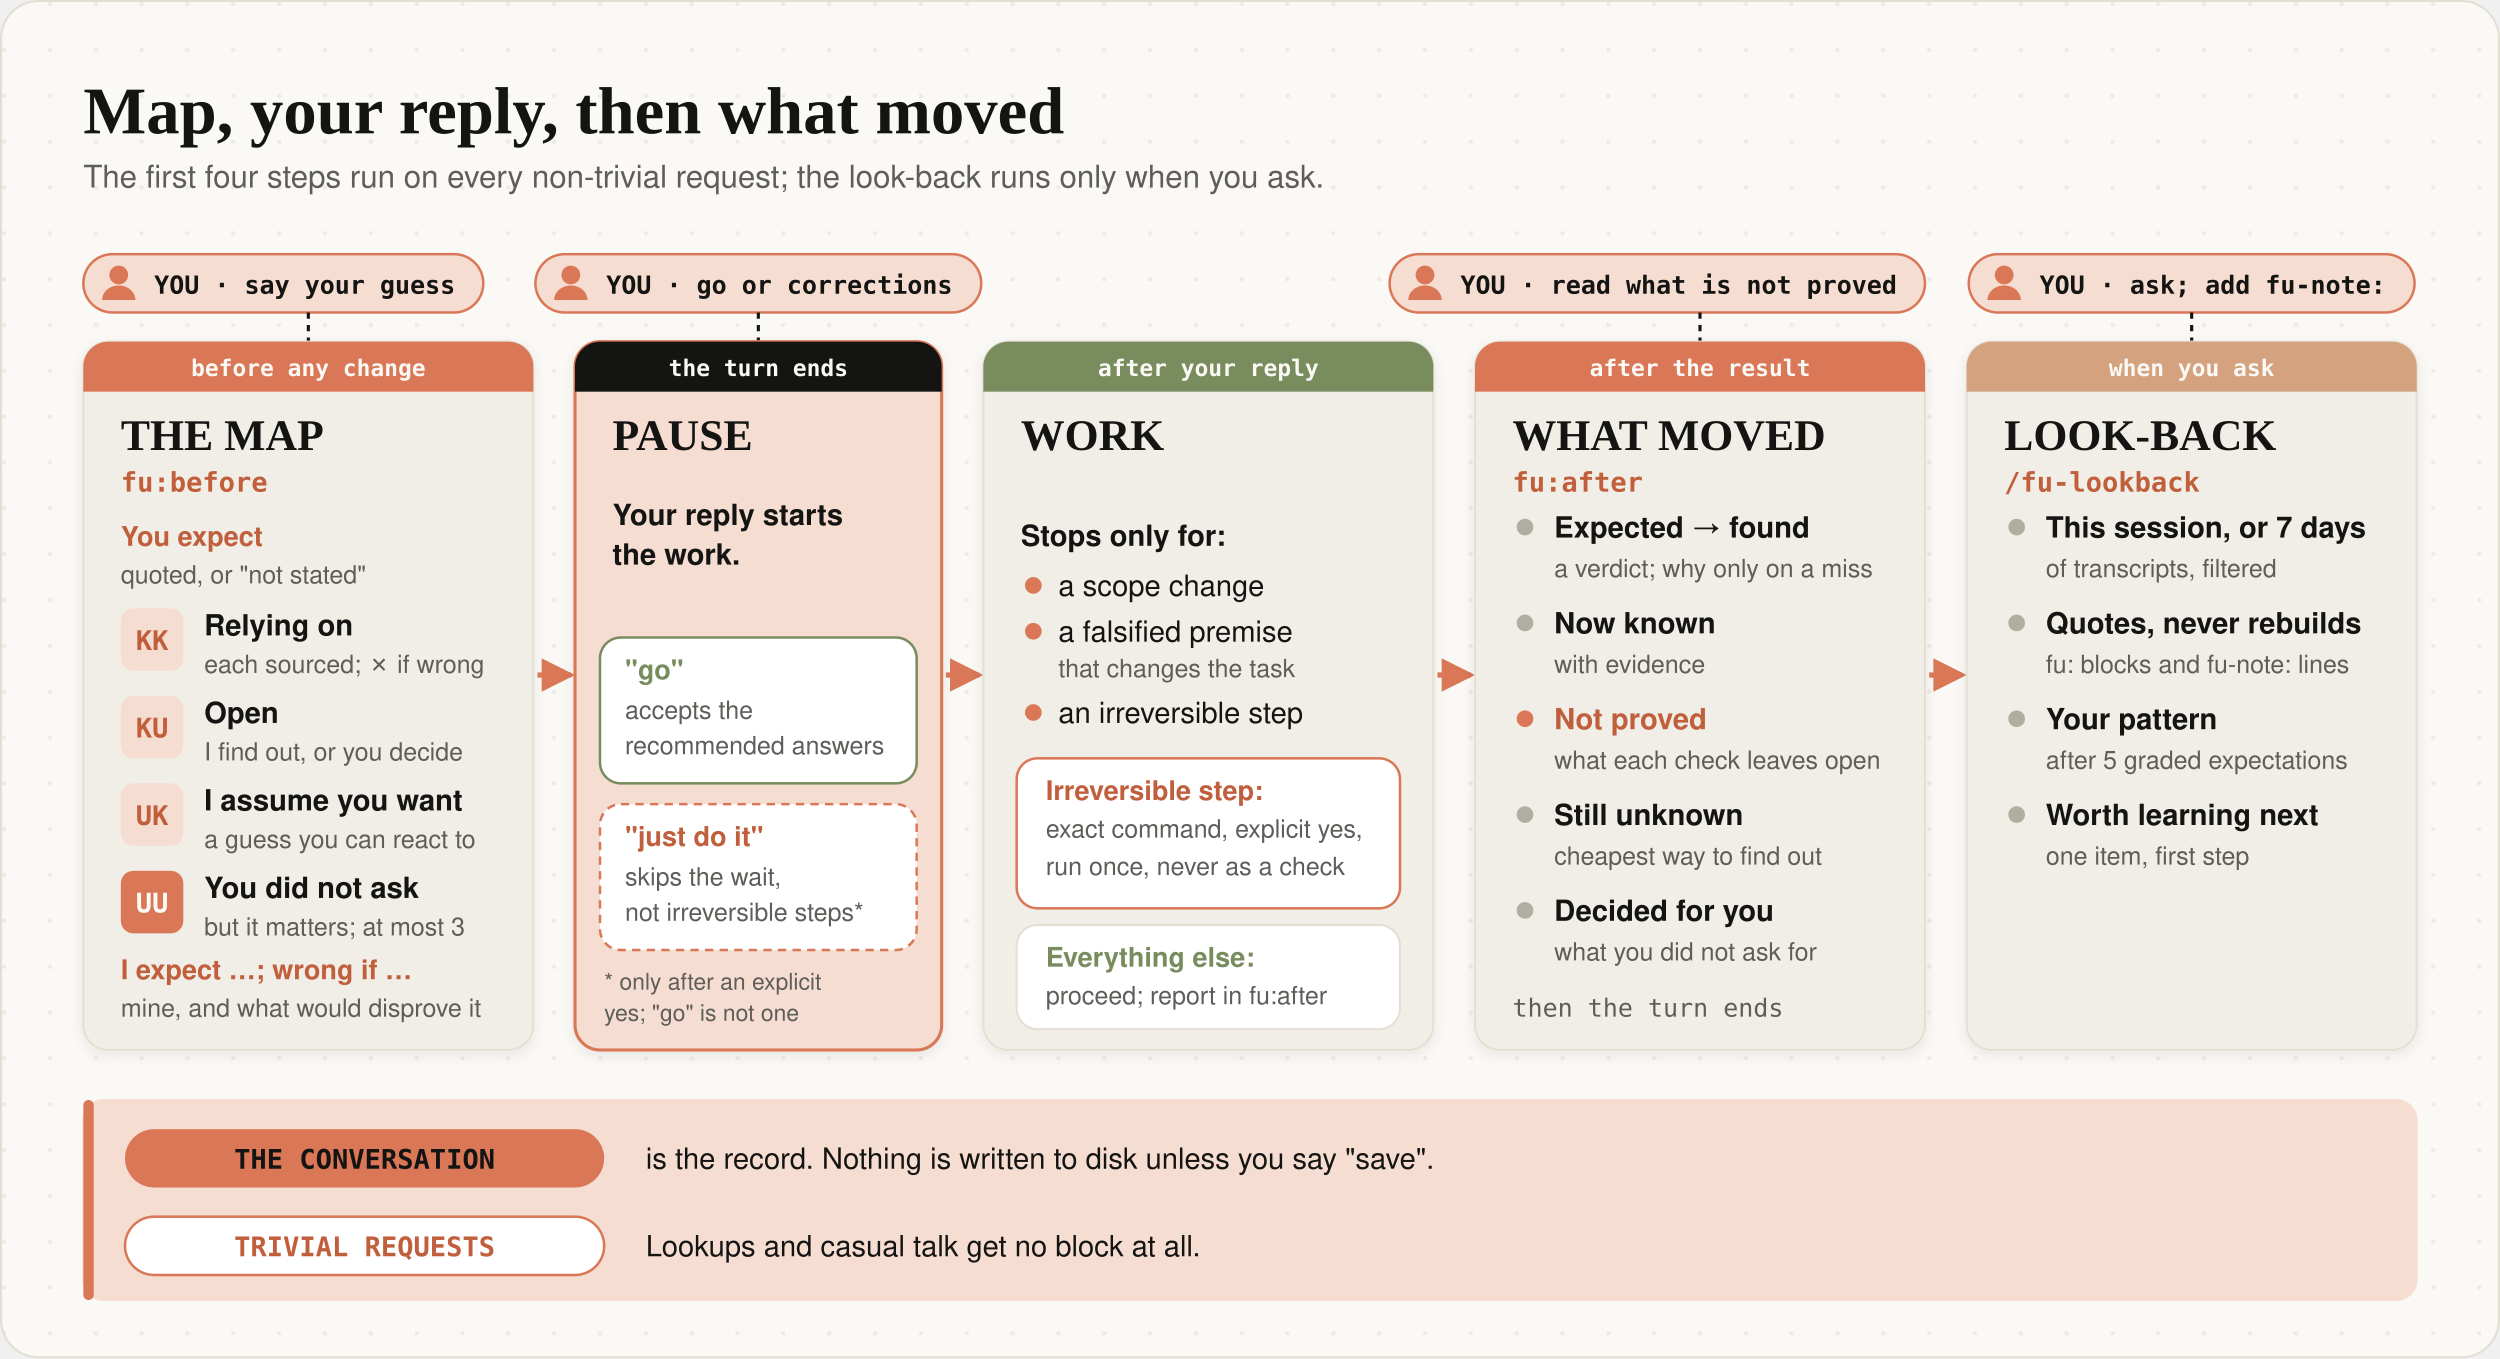
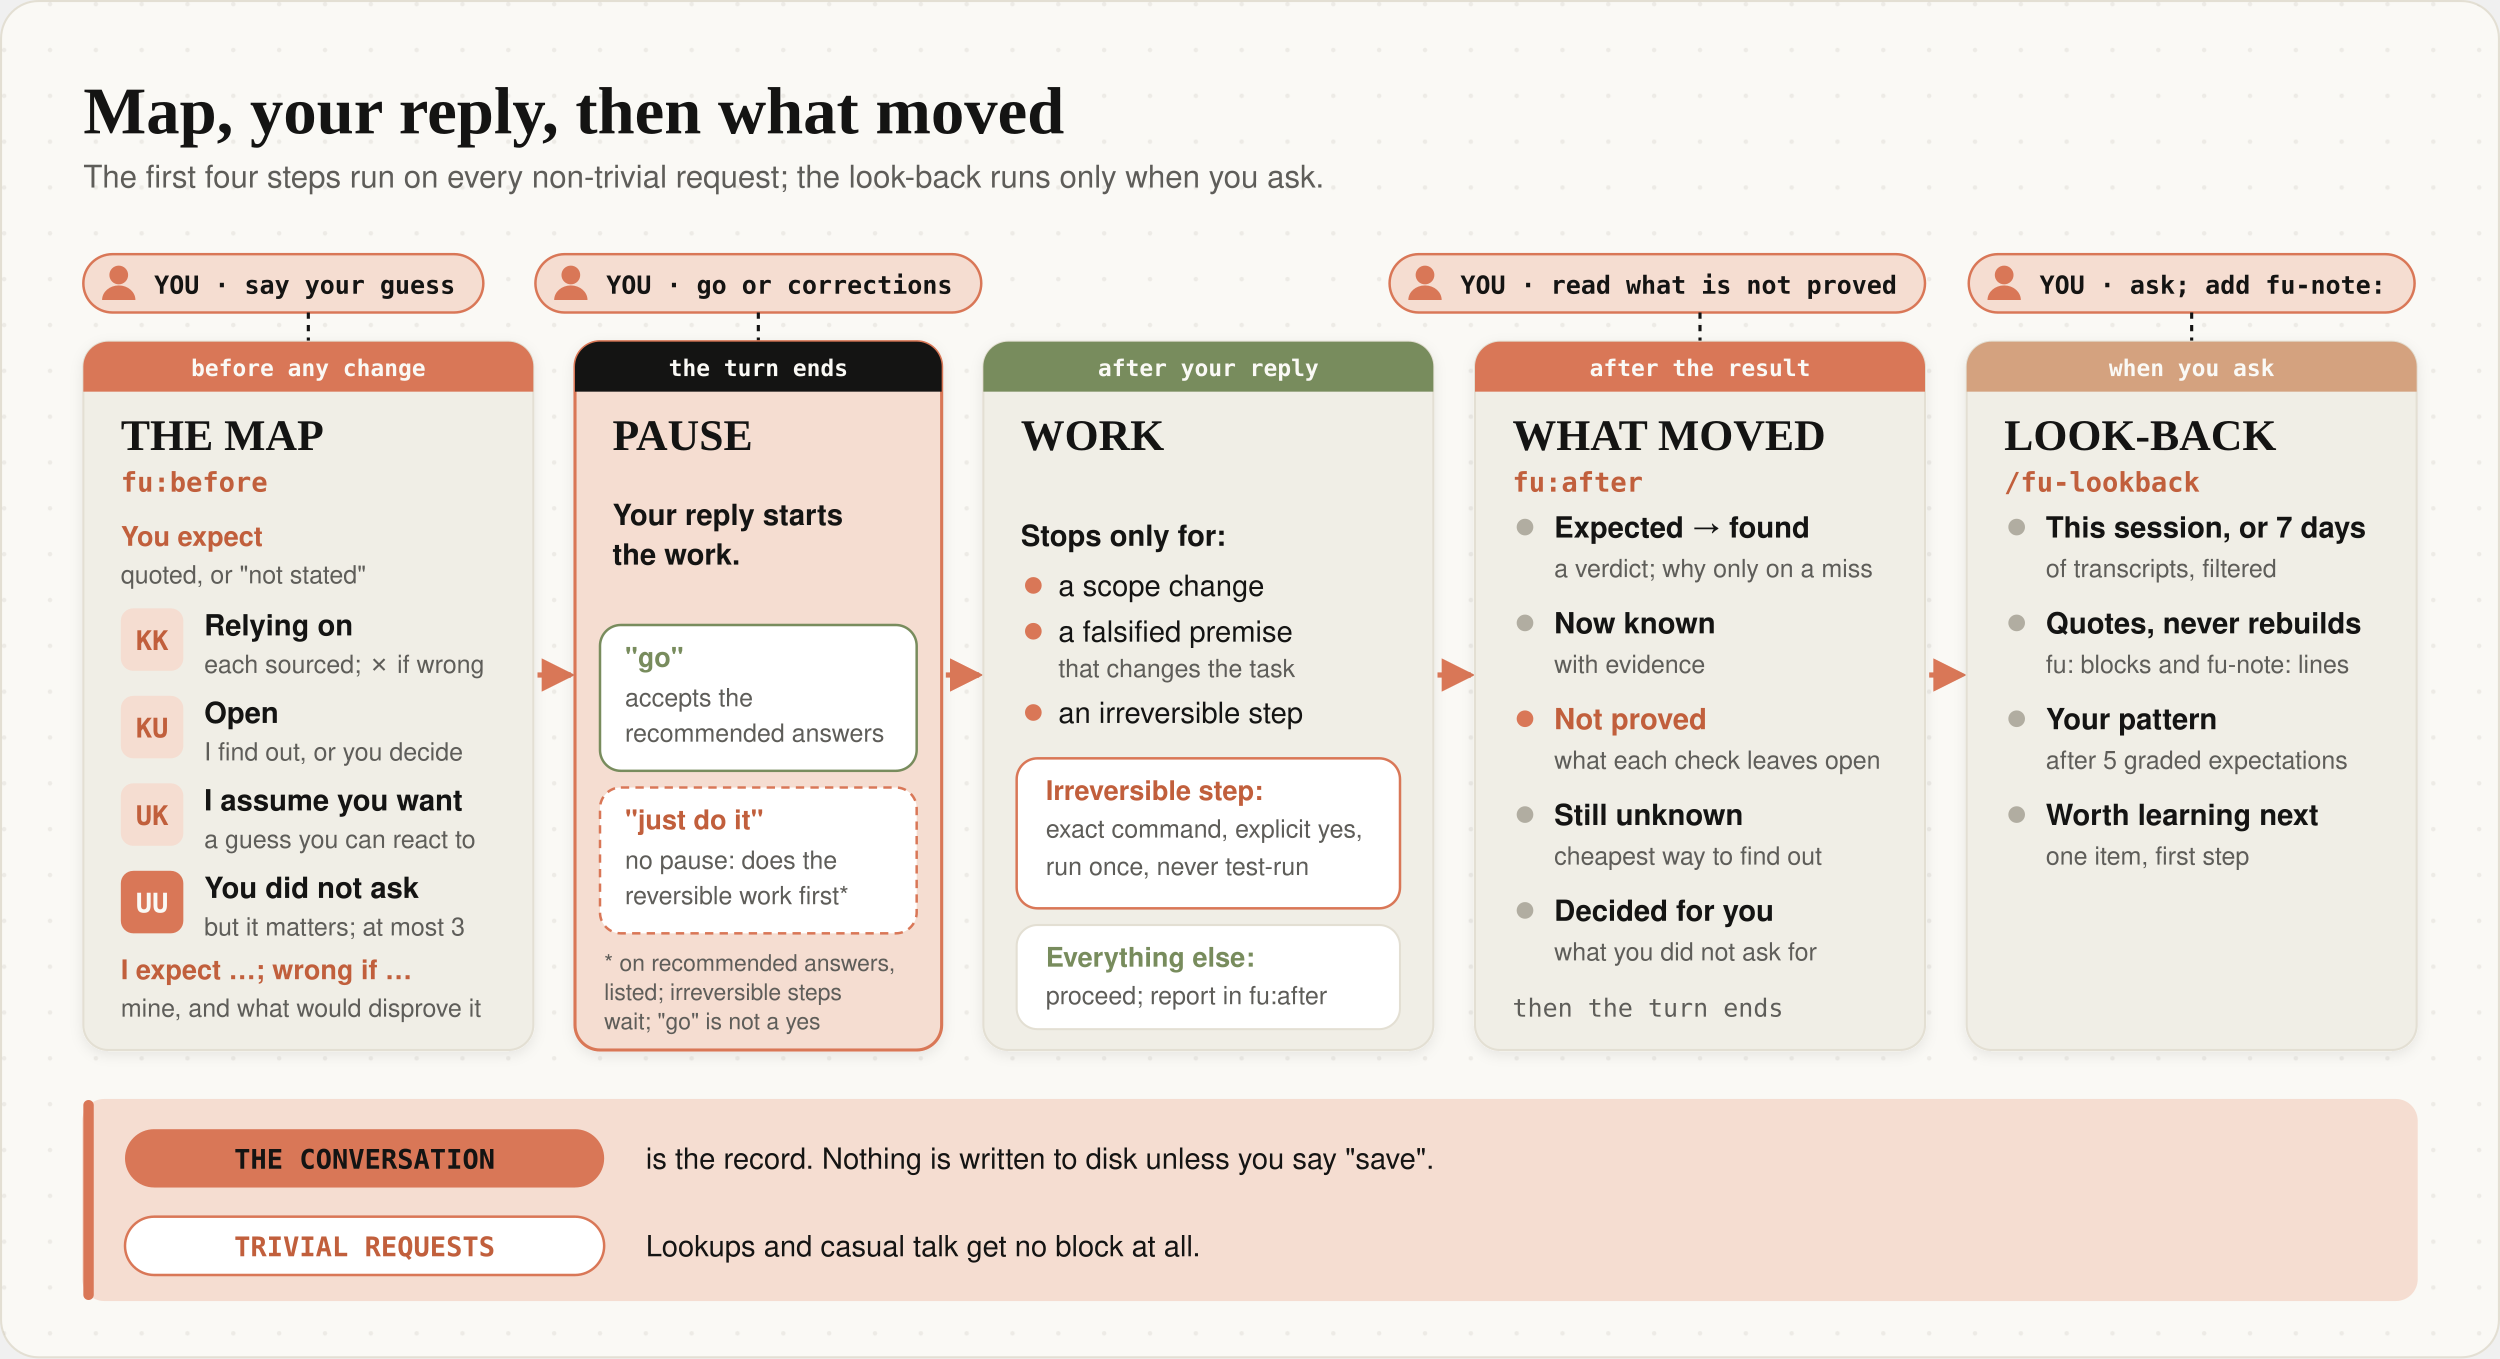
<svg xmlns="http://www.w3.org/2000/svg" width="1200" height="652" viewBox="0 0 1200 652" role="img" aria-labelledby="t d">
  <defs>
    <marker id="ah" viewBox="0 0 10 10" refX="8" refY="5" markerWidth="8" markerHeight="8" orient="auto-start-reverse">
      <path d="M1 1L9 5L1 9z" fill="#D97757" />
    </marker>
    <marker id="ahc" viewBox="0 0 10 10" refX="8" refY="5" markerWidth="7" markerHeight="7" orient="auto-start-reverse">
      <path d="M1 1L9 5L1 9z" fill="#B1ADA1" />
    </marker>
    <marker id="ahg" viewBox="0 0 10 10" refX="8" refY="5" markerWidth="8" markerHeight="8" orient="auto-start-reverse">
      <path d="M1 1L9 5L1 9z" fill="#788C5D" />
    </marker>
    <filter id="sh" x="-5%" y="-5%" width="110%" height="120%">
      <feDropShadow dx="0" dy="2" stdDeviation="3" flood-color="#141413" flood-opacity="0.08" />
    </filter>
    <pattern id="dots" width="22" height="22" patternUnits="userSpaceOnUse">
      <circle cx="2" cy="2" r="1.1" fill="#B1ADA1" opacity="0.35" />
    </pattern>
    <linearGradient id="spec" x1="0" x2="1">
      <stop offset="0" stop-color="#788C5D" />
      <stop offset="0.5" stop-color="#D4A27F" />
      <stop offset="1" stop-color="#B5442E" />
    </linearGradient>
  </defs>
  <rect x="0.5" y="0.5" width="1199" height="651" rx="18" fill="#FAF9F5" stroke="#E3DFD3" />
  <rect x="0.5" y="0.5" width="1199" height="651" rx="18" fill="url(#dots)" opacity="0.5" />
  <g transform="translate(0 -28)">
    <text x="40" y="92" font-family="Georgia, 'Times New Roman', serif" font-size="32" fill="#141413" font-weight="700">Map, your reply, then what moved</text>
    <text x="40" y="118" font-family="-apple-system, 'Segoe UI', Helvetica, Arial, sans-serif" font-size="15" fill="#5E5D59">The first four steps run on every non-trivial request; the look-back runs only when you ask.</text>
    <rect x="40" y="150" width="192" height="28" rx="14" fill="#F5DDD1" stroke="#D97757" stroke-width="1.2" />
    <circle cx="57" cy="160" r="4.5" fill="#D97757" />
    <path d="M49 172a8 7 0 0 1 16 0z" fill="#D97757" />
    <text x="74" y="169" font-family="ui-monospace, SFMono-Regular, Menlo, Consolas, monospace" font-size="12" fill="#141413" font-weight="700">YOU · say your guess</text>
    <path d="M148.0 178L148.0 192" stroke="#141413" stroke-width="1.5" fill="none" stroke-dasharray="3 3" />
    <rect x="257" y="150" width="214" height="28" rx="14" fill="#F5DDD1" stroke="#D97757" stroke-width="1.2" />
    <circle cx="274" cy="160" r="4.5" fill="#D97757" />
    <path d="M266 172a8 7 0 0 1 16 0z" fill="#D97757" />
    <text x="291" y="169" font-family="ui-monospace, SFMono-Regular, Menlo, Consolas, monospace" font-size="12" fill="#141413" font-weight="700">YOU · go or corrections</text>
    <path d="M364.0 178L364.0 192" stroke="#141413" stroke-width="1.5" fill="none" stroke-dasharray="3 3" />
    <rect x="667" y="150" width="257" height="28" rx="14" fill="#F5DDD1" stroke="#D97757" stroke-width="1.2" />
    <circle cx="684" cy="160" r="4.5" fill="#D97757" />
    <path d="M676 172a8 7 0 0 1 16 0z" fill="#D97757" />
    <text x="701" y="169" font-family="ui-monospace, SFMono-Regular, Menlo, Consolas, monospace" font-size="12" fill="#141413" font-weight="700">YOU · read what is not proved</text>
    <path d="M816.0 178L816.0 192" stroke="#141413" stroke-width="1.5" fill="none" stroke-dasharray="3 3" />
    <rect x="945" y="150" width="214" height="28" rx="14" fill="#F5DDD1" stroke="#D97757" stroke-width="1.2" />
    <circle cx="962" cy="160" r="4.5" fill="#D97757" />
    <path d="M954 172a8 7 0 0 1 16 0z" fill="#D97757" />
    <text x="979" y="169" font-family="ui-monospace, SFMono-Regular, Menlo, Consolas, monospace" font-size="12" fill="#141413" font-weight="700">YOU · ask; add fu-note:</text>
    <path d="M1052.0 178L1052.0 192" stroke="#141413" stroke-width="1.5" fill="none" stroke-dasharray="3 3" />
    <rect x="40" y="192" width="216" height="340" rx="12" fill="#F0EEE6" stroke="#E3DFD3" stroke-width="1" filter="url(#sh)" />
    <path d="M40 204a12 12 0 0 1 12 -12h192a12 12 0 0 1 12 12v12H40z" fill="#D97757" />
    <text x="148.0" y="208.5" font-family="ui-monospace, SFMono-Regular, Menlo, Consolas, monospace" font-size="11" fill="#FAF9F5" font-weight="700" text-anchor="middle">before any change</text>
    <text x="58" y="244" font-family="Georgia, 'Times New Roman', serif" font-size="21" fill="#141413" font-weight="700">THE MAP</text>
    <text x="58" y="264" font-family="ui-monospace, SFMono-Regular, Menlo, Consolas, monospace" font-size="13" fill="#C15F3C" font-weight="700">fu:before</text>
    <path d="M258 352L274 352" stroke="#D97757" stroke-width="2.5" fill="none" marker-end="url(#ah)" />
    <rect x="276" y="192" width="176" height="340" rx="12" fill="#F5DDD1" stroke="#D97757" stroke-width="1.5" filter="url(#sh)" />
    <path d="M276 204a12 12 0 0 1 12 -12h152a12 12 0 0 1 12 12v12H276z" fill="#141413" />
    <text x="364.0" y="208.5" font-family="ui-monospace, SFMono-Regular, Menlo, Consolas, monospace" font-size="11" fill="#FAF9F5" font-weight="700" text-anchor="middle">the turn ends</text>
    <text x="294" y="244" font-family="Georgia, 'Times New Roman', serif" font-size="21" fill="#141413" font-weight="700">PAUSE</text>
    <path d="M454 352L470 352" stroke="#D97757" stroke-width="2.5" fill="none" marker-end="url(#ah)" />
    <rect x="472" y="192" width="216" height="340" rx="12" fill="#F0EEE6" stroke="#E3DFD3" stroke-width="1" filter="url(#sh)" />
    <path d="M472 204a12 12 0 0 1 12 -12h192a12 12 0 0 1 12 12v12H472z" fill="#788C5D" />
    <text x="580.0" y="208.5" font-family="ui-monospace, SFMono-Regular, Menlo, Consolas, monospace" font-size="11" fill="#FAF9F5" font-weight="700" text-anchor="middle">after your reply</text>
    <text x="490" y="244" font-family="Georgia, 'Times New Roman', serif" font-size="21" fill="#141413" font-weight="700">WORK</text>
    <path d="M690 352L706 352" stroke="#D97757" stroke-width="2.5" fill="none" marker-end="url(#ah)" />
    <rect x="708" y="192" width="216" height="340" rx="12" fill="#F0EEE6" stroke="#E3DFD3" stroke-width="1" filter="url(#sh)" />
    <path d="M708 204a12 12 0 0 1 12 -12h192a12 12 0 0 1 12 12v12H708z" fill="#D97757" />
    <text x="816.0" y="208.5" font-family="ui-monospace, SFMono-Regular, Menlo, Consolas, monospace" font-size="11" fill="#FAF9F5" font-weight="700" text-anchor="middle">after the result</text>
    <text x="726" y="244" font-family="Georgia, 'Times New Roman', serif" font-size="21" fill="#141413" font-weight="700">WHAT MOVED</text>
    <text x="726" y="264" font-family="ui-monospace, SFMono-Regular, Menlo, Consolas, monospace" font-size="13" fill="#C15F3C" font-weight="700">fu:after</text>
    <path d="M926 352L942 352" stroke="#D97757" stroke-width="2.5" fill="none" marker-end="url(#ah)" stroke-dasharray="4 4" />
    <rect x="944" y="192" width="216" height="340" rx="12" fill="#F0EEE6" stroke="#E3DFD3" stroke-width="1" filter="url(#sh)" />
    <path d="M944 204a12 12 0 0 1 12 -12h192a12 12 0 0 1 12 12v12H944z" fill="#D4A27F" />
    <text x="1052.0" y="208.5" font-family="ui-monospace, SFMono-Regular, Menlo, Consolas, monospace" font-size="11" fill="#FAF9F5" font-weight="700" text-anchor="middle">when you ask</text>
    <text x="962" y="244" font-family="Georgia, 'Times New Roman', serif" font-size="21" fill="#141413" font-weight="700">LOOK-BACK</text>
    <text x="962" y="264" font-family="ui-monospace, SFMono-Regular, Menlo, Consolas, monospace" font-size="13" fill="#C15F3C" font-weight="700">/fu-lookback</text>
    <text x="58" y="290" font-family="-apple-system, 'Segoe UI', Helvetica, Arial, sans-serif" font-size="13" fill="#C15F3C" font-weight="700">You expect</text>
    <text x="58" y="308" font-family="-apple-system, 'Segoe UI', Helvetica, Arial, sans-serif" font-size="12" fill="#5E5D59">quoted, or "not stated"</text>
    <rect x="58" y="320" width="30" height="30" rx="6" fill="#F5DDD1" />
    <text x="73.0" y="340.0" font-family="ui-monospace, SFMono-Regular, Menlo, Consolas, monospace" font-size="13" fill="#C15F3C" font-weight="700" text-anchor="middle">KK</text>
    <text x="98" y="333" font-family="-apple-system, 'Segoe UI', Helvetica, Arial, sans-serif" font-size="14" fill="#141413" font-weight="600">Relying on</text>
    <text x="98" y="351" font-family="-apple-system, 'Segoe UI', Helvetica, Arial, sans-serif" font-size="12" fill="#5E5D59">each sourced; ✗ if wrong</text>
    <rect x="58" y="362" width="30" height="30" rx="6" fill="#F5DDD1" />
    <text x="73.0" y="382.0" font-family="ui-monospace, SFMono-Regular, Menlo, Consolas, monospace" font-size="13" fill="#C15F3C" font-weight="700" text-anchor="middle">KU</text>
    <text x="98" y="375" font-family="-apple-system, 'Segoe UI', Helvetica, Arial, sans-serif" font-size="14" fill="#141413" font-weight="600">Open</text>
    <text x="98" y="393" font-family="-apple-system, 'Segoe UI', Helvetica, Arial, sans-serif" font-size="12" fill="#5E5D59">I find out, or you decide</text>
    <rect x="58" y="404" width="30" height="30" rx="6" fill="#F5DDD1" />
    <text x="73.0" y="424.0" font-family="ui-monospace, SFMono-Regular, Menlo, Consolas, monospace" font-size="13" fill="#C15F3C" font-weight="700" text-anchor="middle">UK</text>
    <text x="98" y="417" font-family="-apple-system, 'Segoe UI', Helvetica, Arial, sans-serif" font-size="14" fill="#141413" font-weight="600">I assume you want</text>
    <text x="98" y="435" font-family="-apple-system, 'Segoe UI', Helvetica, Arial, sans-serif" font-size="12" fill="#5E5D59">a guess you can react to</text>
    <rect x="58" y="446" width="30" height="30" rx="6" fill="#D97757" />
    <text x="73.0" y="466.0" font-family="ui-monospace, SFMono-Regular, Menlo, Consolas, monospace" font-size="13" fill="#FAF9F5" font-weight="700" text-anchor="middle">UU</text>
    <text x="98" y="459" font-family="-apple-system, 'Segoe UI', Helvetica, Arial, sans-serif" font-size="14" fill="#141413" font-weight="600">You did not ask</text>
    <text x="98" y="477" font-family="-apple-system, 'Segoe UI', Helvetica, Arial, sans-serif" font-size="12" fill="#5E5D59">but it matters; at most 3</text>
    <text x="58" y="498" font-family="-apple-system, 'Segoe UI', Helvetica, Arial, sans-serif" font-size="13" fill="#C15F3C" font-weight="700">I expect …; wrong if …</text>
    <text x="58" y="516" font-family="-apple-system, 'Segoe UI', Helvetica, Arial, sans-serif" font-size="12" fill="#5E5D59">mine, and what would disprove it</text>
    <text x="294" y="280" font-family="-apple-system, 'Segoe UI', Helvetica, Arial, sans-serif" font-size="14" fill="#141413" font-weight="600">Your reply starts</text>
    <text x="294" y="299" font-family="-apple-system, 'Segoe UI', Helvetica, Arial, sans-serif" font-size="14" fill="#141413" font-weight="600">the work.</text>
-     <rect x="288" y="334" width="152" height="70" rx="10" fill="#FFFFFF" stroke="#788C5D" stroke-width="1.2" />
-     <text x="300" y="354" font-family="-apple-system, 'Segoe UI', Helvetica, Arial, sans-serif" font-size="13" fill="#788C5D" font-weight="700">"go"</text>
-     <text x="300" y="373" font-family="-apple-system, 'Segoe UI', Helvetica, Arial, sans-serif" font-size="12" fill="#5E5D59">accepts the</text>
-     <text x="300" y="390" font-family="-apple-system, 'Segoe UI', Helvetica, Arial, sans-serif" font-size="12" fill="#5E5D59">recommended answers</text>
-     <rect x="288" y="414" width="152" height="70" rx="10" fill="#FFFFFF" stroke="#D97757" stroke-width="1.2" stroke-dasharray="4 3" />
-     <text x="300" y="434" font-family="-apple-system, 'Segoe UI', Helvetica, Arial, sans-serif" font-size="13" fill="#C15F3C" font-weight="700">"just do it"</text>
-     <text x="300" y="453" font-family="-apple-system, 'Segoe UI', Helvetica, Arial, sans-serif" font-size="12" fill="#5E5D59">skips the wait,</text>
-     <text x="300" y="470" font-family="-apple-system, 'Segoe UI', Helvetica, Arial, sans-serif" font-size="12" fill="#5E5D59">not irreversible steps*</text>
-     <text x="290" y="503" font-family="-apple-system, 'Segoe UI', Helvetica, Arial, sans-serif" font-size="11" fill="#5E5D59">* only after an explicit</text>
-     <text x="290" y="518" font-family="-apple-system, 'Segoe UI', Helvetica, Arial, sans-serif" font-size="11" fill="#5E5D59">yes; "go" is not one</text>
+     <rect x="288" y="328" width="152" height="70" rx="10" fill="#FFFFFF" stroke="#788C5D" stroke-width="1.2" />
+     <text x="300" y="348" font-family="-apple-system, 'Segoe UI', Helvetica, Arial, sans-serif" font-size="13" fill="#788C5D" font-weight="700">"go"</text>
+     <text x="300" y="367" font-family="-apple-system, 'Segoe UI', Helvetica, Arial, sans-serif" font-size="12" fill="#5E5D59">accepts the</text>
+     <text x="300" y="384" font-family="-apple-system, 'Segoe UI', Helvetica, Arial, sans-serif" font-size="12" fill="#5E5D59">recommended answers</text>
+     <rect x="288" y="406" width="152" height="70" rx="10" fill="#FFFFFF" stroke="#D97757" stroke-width="1.2" stroke-dasharray="4 3" />
+     <text x="300" y="426" font-family="-apple-system, 'Segoe UI', Helvetica, Arial, sans-serif" font-size="13" fill="#C15F3C" font-weight="700">"just do it"</text>
+     <text x="300" y="445" font-family="-apple-system, 'Segoe UI', Helvetica, Arial, sans-serif" font-size="12" fill="#5E5D59">no pause: does the</text>
+     <text x="300" y="462" font-family="-apple-system, 'Segoe UI', Helvetica, Arial, sans-serif" font-size="12" fill="#5E5D59">reversible work first*</text>
+     <text x="290" y="494" font-family="-apple-system, 'Segoe UI', Helvetica, Arial, sans-serif" font-size="11" fill="#5E5D59">* on recommended answers,</text>
+     <text x="290" y="508" font-family="-apple-system, 'Segoe UI', Helvetica, Arial, sans-serif" font-size="11" fill="#5E5D59">listed; irreversible steps</text>
+     <text x="290" y="522" font-family="-apple-system, 'Segoe UI', Helvetica, Arial, sans-serif" font-size="11" fill="#5E5D59">wait; "go" is not a yes</text>
    <text x="490" y="290" font-family="-apple-system, 'Segoe UI', Helvetica, Arial, sans-serif" font-size="14" fill="#141413" font-weight="600">Stops only for:</text>
    <circle cx="496" cy="309" r="4" fill="#D97757" />
    <text x="508" y="314" font-family="-apple-system, 'Segoe UI', Helvetica, Arial, sans-serif" font-size="14" fill="#141413">a scope change</text>
    <circle cx="496" cy="331" r="4" fill="#D97757" />
    <text x="508" y="336" font-family="-apple-system, 'Segoe UI', Helvetica, Arial, sans-serif" font-size="14" fill="#141413">a falsified premise</text>
    <text x="508" y="353" font-family="-apple-system, 'Segoe UI', Helvetica, Arial, sans-serif" font-size="12" fill="#5E5D59">that changes the task</text>
    <circle cx="496" cy="370" r="4" fill="#D97757" />
    <text x="508" y="375" font-family="-apple-system, 'Segoe UI', Helvetica, Arial, sans-serif" font-size="14" fill="#141413">an irreversible step</text>
    <rect x="488" y="392" width="184" height="72" rx="10" fill="#FFFFFF" stroke="#D97757" stroke-width="1.2" />
    <text x="502" y="412" font-family="-apple-system, 'Segoe UI', Helvetica, Arial, sans-serif" font-size="13" fill="#C15F3C" font-weight="700">Irreversible step:</text>
    <text x="502" y="430" font-family="-apple-system, 'Segoe UI', Helvetica, Arial, sans-serif" font-size="12" fill="#5E5D59">exact command, explicit yes,</text>
-     <text x="502" y="448" font-family="-apple-system, 'Segoe UI', Helvetica, Arial, sans-serif" font-size="12" fill="#5E5D59">run once, never as a check</text>
+     <text x="502" y="448" font-family="-apple-system, 'Segoe UI', Helvetica, Arial, sans-serif" font-size="12" fill="#5E5D59">run once, never test-run</text>
    <rect x="488" y="472" width="184" height="50" rx="10" fill="#FFFFFF" stroke="#E3DFD3" stroke-width="1" />
    <text x="502" y="492" font-family="-apple-system, 'Segoe UI', Helvetica, Arial, sans-serif" font-size="13" fill="#788C5D" font-weight="700">Everything else:</text>
    <text x="502" y="510" font-family="-apple-system, 'Segoe UI', Helvetica, Arial, sans-serif" font-size="12" fill="#5E5D59">proceed; report in fu:after</text>
    <circle cx="732" cy="281" r="4" fill="#B1ADA1" />
    <text x="746" y="286" font-family="-apple-system, 'Segoe UI', Helvetica, Arial, sans-serif" font-size="14" fill="#141413" font-weight="600">Expected → found</text>
    <text x="746" y="305" font-family="-apple-system, 'Segoe UI', Helvetica, Arial, sans-serif" font-size="12" fill="#5E5D59">a verdict; why only on a miss</text>
    <circle cx="732" cy="327" r="4" fill="#B1ADA1" />
    <text x="746" y="332" font-family="-apple-system, 'Segoe UI', Helvetica, Arial, sans-serif" font-size="14" fill="#141413" font-weight="600">Now known</text>
    <text x="746" y="351" font-family="-apple-system, 'Segoe UI', Helvetica, Arial, sans-serif" font-size="12" fill="#5E5D59">with evidence</text>
    <circle cx="732" cy="373" r="4" fill="#D97757" />
    <text x="746" y="378" font-family="-apple-system, 'Segoe UI', Helvetica, Arial, sans-serif" font-size="14" fill="#C15F3C" font-weight="600">Not proved</text>
    <text x="746" y="397" font-family="-apple-system, 'Segoe UI', Helvetica, Arial, sans-serif" font-size="12" fill="#5E5D59">what each check leaves open</text>
    <circle cx="732" cy="419" r="4" fill="#B1ADA1" />
    <text x="746" y="424" font-family="-apple-system, 'Segoe UI', Helvetica, Arial, sans-serif" font-size="14" fill="#141413" font-weight="600">Still unknown</text>
    <text x="746" y="443" font-family="-apple-system, 'Segoe UI', Helvetica, Arial, sans-serif" font-size="12" fill="#5E5D59">cheapest way to find out</text>
    <circle cx="732" cy="465" r="4" fill="#B1ADA1" />
    <text x="746" y="470" font-family="-apple-system, 'Segoe UI', Helvetica, Arial, sans-serif" font-size="14" fill="#141413" font-weight="600">Decided for you</text>
    <text x="746" y="489" font-family="-apple-system, 'Segoe UI', Helvetica, Arial, sans-serif" font-size="12" fill="#5E5D59">what you did not ask for</text>
    <text x="726" y="516" font-family="ui-monospace, SFMono-Regular, Menlo, Consolas, monospace" font-size="12" fill="#5E5D59">then the turn ends</text>
    <circle cx="968" cy="281" r="4" fill="#B1ADA1" />
    <text x="982" y="286" font-family="-apple-system, 'Segoe UI', Helvetica, Arial, sans-serif" font-size="14" fill="#141413" font-weight="600">This session, or 7 days</text>
    <text x="982" y="305" font-family="-apple-system, 'Segoe UI', Helvetica, Arial, sans-serif" font-size="12" fill="#5E5D59">of transcripts, filtered</text>
    <circle cx="968" cy="327" r="4" fill="#B1ADA1" />
    <text x="982" y="332" font-family="-apple-system, 'Segoe UI', Helvetica, Arial, sans-serif" font-size="14" fill="#141413" font-weight="600">Quotes, never rebuilds</text>
    <text x="982" y="351" font-family="-apple-system, 'Segoe UI', Helvetica, Arial, sans-serif" font-size="12" fill="#5E5D59">fu: blocks and fu-note: lines</text>
    <circle cx="968" cy="373" r="4" fill="#B1ADA1" />
    <text x="982" y="378" font-family="-apple-system, 'Segoe UI', Helvetica, Arial, sans-serif" font-size="14" fill="#141413" font-weight="600">Your pattern</text>
    <text x="982" y="397" font-family="-apple-system, 'Segoe UI', Helvetica, Arial, sans-serif" font-size="12" fill="#5E5D59">after 5 graded expectations</text>
    <circle cx="968" cy="419" r="4" fill="#B1ADA1" />
    <text x="982" y="424" font-family="-apple-system, 'Segoe UI', Helvetica, Arial, sans-serif" font-size="14" fill="#141413" font-weight="600">Worth learning next</text>
    <text x="982" y="443" font-family="-apple-system, 'Segoe UI', Helvetica, Arial, sans-serif" font-size="12" fill="#5E5D59">one item, first step</text>
    <rect x="40" y="556" width="1120" height="96" rx="10" fill="#F5DDD1" stroke="#F5DDD1" stroke-width="1" />
    <rect x="40" y="556" width="5" height="96" rx="2.5" fill="#D97757" />
    <rect x="60" y="570" width="230" height="28" rx="14" fill="#D97757" />
    <text x="175" y="589" font-family="ui-monospace, SFMono-Regular, Menlo, Consolas, monospace" font-size="13" fill="#141413" font-weight="700" text-anchor="middle">THE CONVERSATION</text>
    <text x="310" y="589" font-family="-apple-system, 'Segoe UI', Helvetica, Arial, sans-serif" font-size="14" fill="#141413">is the record. Nothing is written to disk unless you say "save".</text>
    <rect x="60" y="612" width="230" height="28" rx="14" fill="#FFFFFF" stroke="#D97757" stroke-width="1.2" />
    <text x="175" y="631" font-family="ui-monospace, SFMono-Regular, Menlo, Consolas, monospace" font-size="13" fill="#C15F3C" font-weight="700" text-anchor="middle">TRIVIAL REQUESTS</text>
    <text x="310" y="631" font-family="-apple-system, 'Segoe UI', Helvetica, Arial, sans-serif" font-size="14" fill="#141413">Lookups and casual talk get no block at all.</text>
  </g>
</svg>
